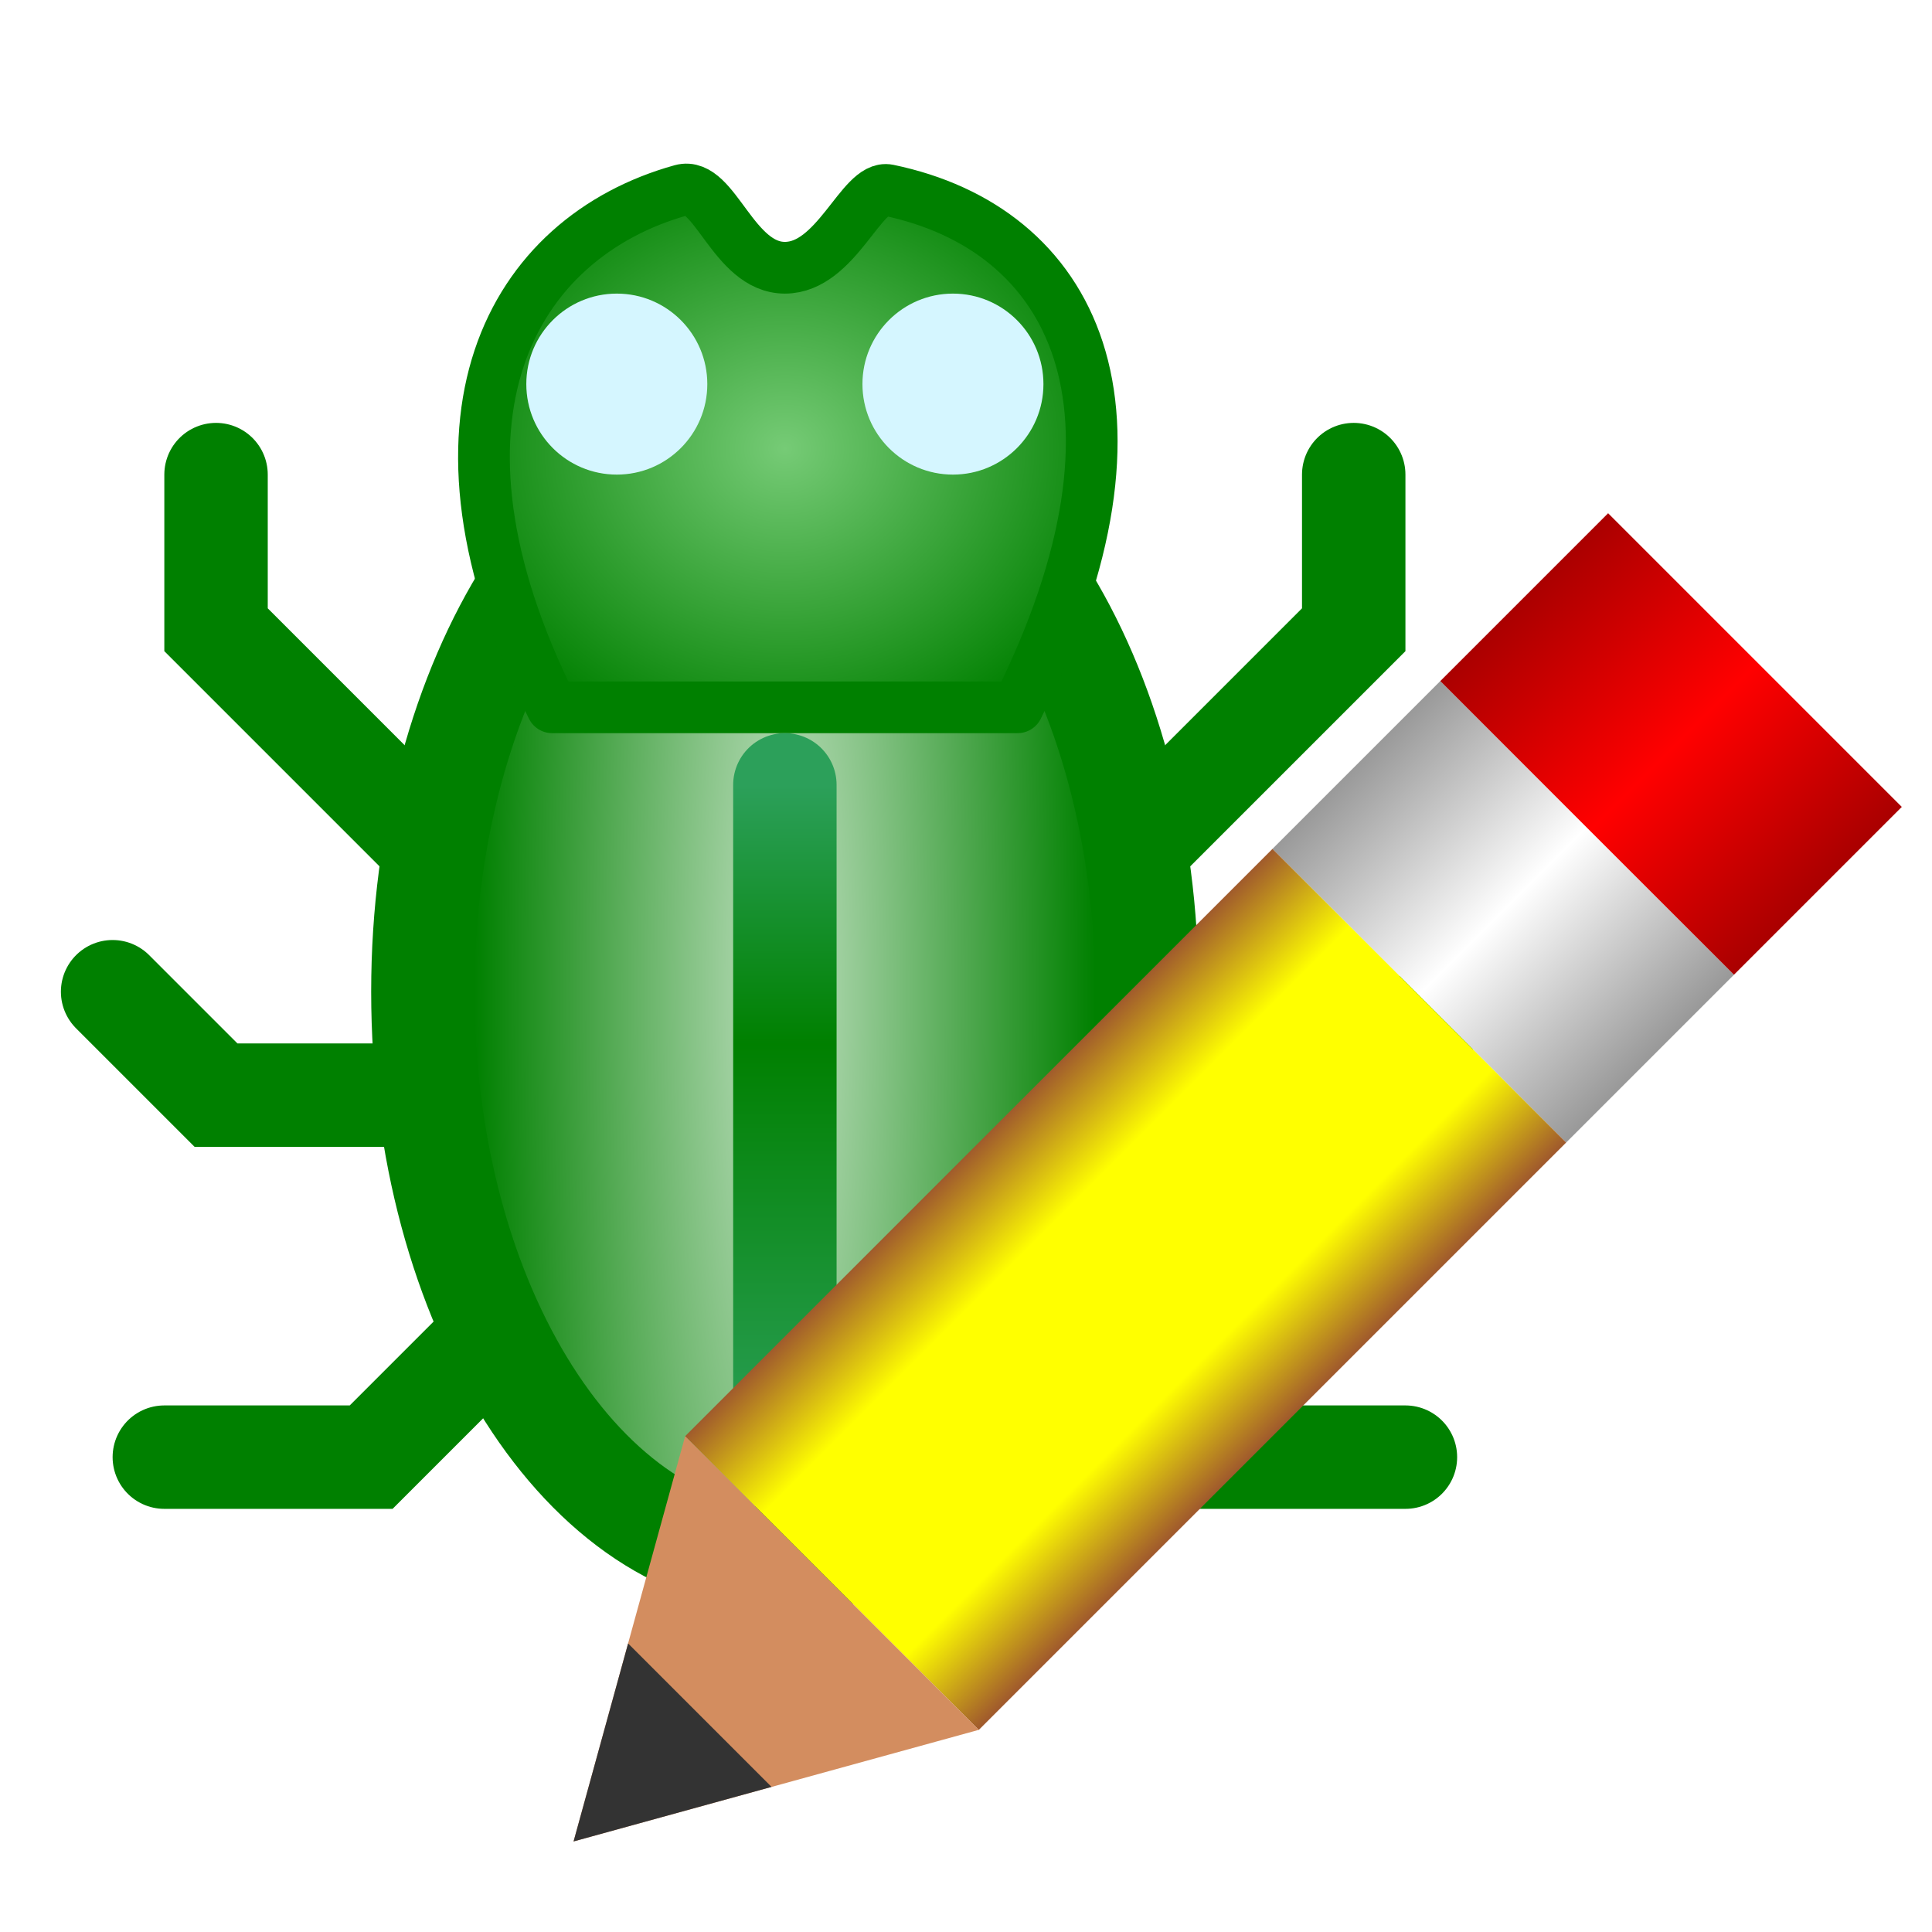
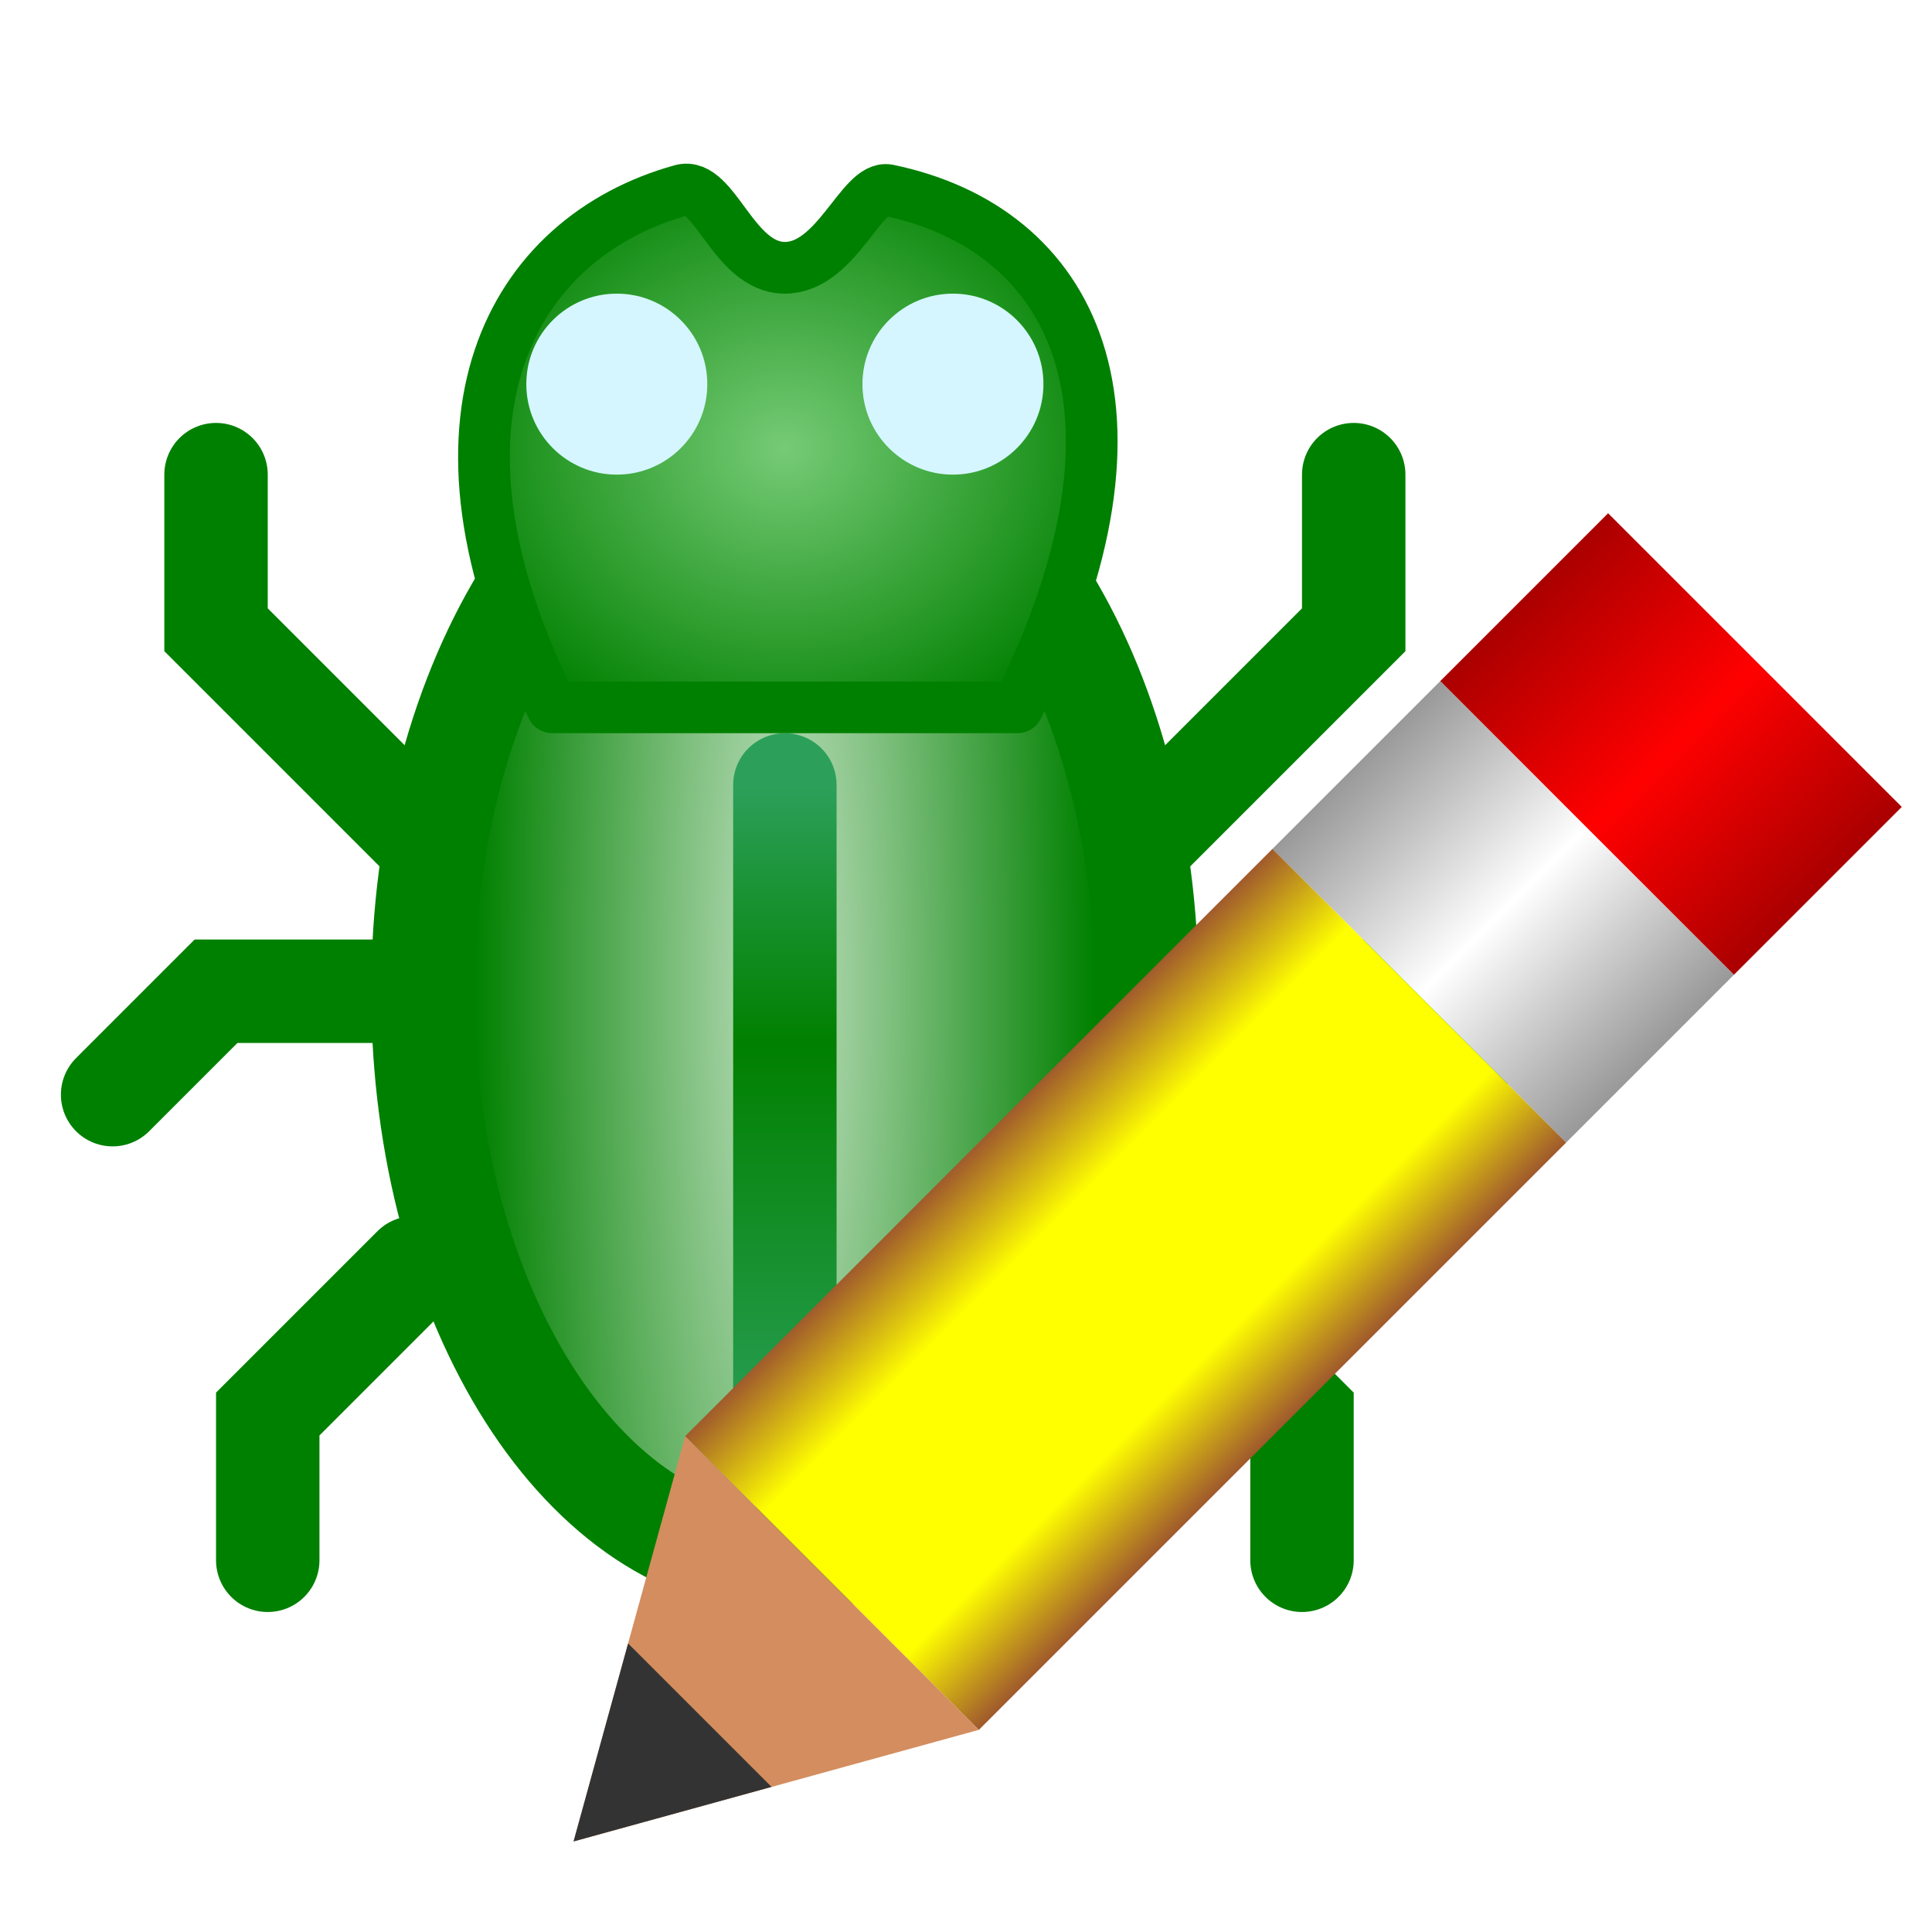
<svg xmlns="http://www.w3.org/2000/svg" xmlns:xlink="http://www.w3.org/1999/xlink" width="32" height="32" id="svg2" version="1.0">
  <defs id="defs4">
    <linearGradient id="linearGradient929">
      <stop id="stop925" offset="0" style="stop-color:#2ca05a;stop-opacity:1" />
      <stop style="stop-color:#008000;stop-opacity:1" offset="0.615" id="stop933" />
      <stop id="stop927" offset="1" style="stop-color:#2ca05a;stop-opacity:1" />
    </linearGradient>
    <linearGradient id="linearGradient914">
      <stop id="stop910" offset="0" style="stop-color:#c0e0c0;stop-opacity:1" />
      <stop id="stop912" offset="1" style="stop-color:#008000;stop-opacity:1" />
    </linearGradient>
    <linearGradient id="linearGradient906">
      <stop id="stop902" offset="0" style="stop-color:#76cb76;stop-opacity:1" />
      <stop id="stop904" offset="1" style="stop-color:#008000;stop-opacity:1" />
    </linearGradient>
-     <radialGradient gradientUnits="userSpaceOnUse" gradientTransform="matrix(1.109544,0,0,0.9833015,-0.8763995,0.06261946)" r="3.107" fy="3.75" fx="8" cy="3.75" cx="8" id="radialGradient908" xlink:href="#linearGradient906" />
-     <radialGradient gradientUnits="userSpaceOnUse" gradientTransform="matrix(0.7500098,-1.0910023e-7,5.8186024e-7,4,-1.999937,-27)" r="4" fy="9" fx="-8" cy="9" cx="-8" id="radialGradient916" xlink:href="#linearGradient914" />
-     <linearGradient gradientUnits="userSpaceOnUse" y2="7" x2="8" y1="13.5" x1="8" id="linearGradient931" xlink:href="#linearGradient929" />
    <linearGradient id="linearGradient1207">
      <stop id="stop1203" offset="0" style="stop-color:#a05a2c;stop-opacity:1" />
      <stop style="stop-color:#ffff00;stop-opacity:1;" offset="0.265" id="stop1211" />
      <stop id="stop1213" offset="0.751" style="stop-color:#ffff00;stop-opacity:1;" />
      <stop id="stop1205" offset="1" style="stop-color:#a05a2c;stop-opacity:1" />
    </linearGradient>
    <linearGradient id="linearGradient1169">
      <stop id="stop1165" offset="0" style="stop-color:#aa0000;stop-opacity:1" />
      <stop style="stop-color:#ff0000;stop-opacity:1" offset="0.511" id="stop1173" />
      <stop id="stop1167" offset="1" style="stop-color:#aa0000;stop-opacity:1" />
    </linearGradient>
    <linearGradient id="linearGradient1149">
      <stop id="stop1145" offset="0" style="stop-color:#999999;stop-opacity:1" />
      <stop style="stop-color:#ffffff;stop-opacity:1" offset="0.5" id="stop1153" />
      <stop id="stop1147" offset="1" style="stop-color:#999999;stop-opacity:1" />
    </linearGradient>
    <linearGradient y2="1029.362" x2="37" y1="1029.362" x1="34" gradientTransform="translate(-22.77216,-1031.673)" gradientUnits="userSpaceOnUse" id="linearGradient894" xlink:href="#linearGradient1149" />
    <linearGradient y2="1027.362" x2="37" y1="1027.362" x1="34" gradientTransform="translate(-22.77216,-1031.673)" gradientUnits="userSpaceOnUse" id="linearGradient896" xlink:href="#linearGradient1169" />
    <linearGradient y2="1033.862" x2="37" y1="1033.862" x1="34" gradientTransform="translate(-22.77216,-1031.673)" gradientUnits="userSpaceOnUse" id="linearGradient898" xlink:href="#linearGradient1207" />
+     <radialGradient xlink:href="#linearGradient906" id="radialGradient908-2" cx="8" cy="3.75" fx="8" fy="3.75" r="3.107" gradientTransform="matrix(1.109544,0,0,0.9833015,-0.8763995,0.06512644)" gradientUnits="userSpaceOnUse" />
+     <radialGradient xlink:href="#linearGradient914" id="radialGradient916-8" cx="-8" cy="9" fx="-8" fy="9" r="4" gradientTransform="matrix(0.7500098,-1.0910023e-7,5.8186024e-7,4,-1.999937,-26.99749)" gradientUnits="userSpaceOnUse" />
+     <linearGradient xlink:href="#linearGradient929" id="linearGradient931-9" x1="8" y1="13.5" x2="8" y2="7" gradientUnits="userSpaceOnUse" gradientTransform="translate(0,0.00250698)" />
  </defs>
  <g id="layer1">
-     <g id="g970" transform="matrix(1.71305,0,0,1.71305,-0.7043984,1.008651)">
-       <path id="path837" d="m 11,12.5 1,1 h 2" style="fill:none;fill-rule:evenodd;stroke:#008000;stroke-width:1px;stroke-linecap:round;stroke-linejoin:miter;stroke-opacity:1" />
-       <path id="path839" d="m 11.5,10 h 2 l 1,-1" style="fill:none;fill-rule:evenodd;stroke:#008000;stroke-width:1px;stroke-linecap:round;stroke-linejoin:miter;stroke-opacity:1" />
-       <path style="fill:none;fill-rule:evenodd;stroke:#008000;stroke-width:1px;stroke-linecap:round;stroke-linejoin:miter;stroke-opacity:1" d="m 11.5,7.5 2,-2 V 4" id="path841" />
-       <path style="fill:none;fill-rule:evenodd;stroke:#008000;stroke-width:1px;stroke-linecap:round;stroke-linejoin:miter;stroke-opacity:1" d="m 4.5,10 h -2 l -1,-1" id="path843" />
-       <path id="path845" d="m 4.5,7.5 -2,-2 V 4" style="fill:none;fill-rule:evenodd;stroke:#008000;stroke-width:1px;stroke-linecap:round;stroke-linejoin:miter;stroke-opacity:1" />
-       <path style="fill:none;fill-rule:evenodd;stroke:#008000;stroke-width:1px;stroke-linecap:round;stroke-linejoin:miter;stroke-opacity:1" d="m 5,12.5 -1,1 H 2" id="path847" />
-       <ellipse ry="5.5" rx="3.5" cy="9" cx="-8" id="ellipse849" style="opacity:1;fill:url(#radialGradient916);fill-opacity:1;stroke:#008000;stroke-width:1;stroke-linecap:square;stroke-linejoin:round;stroke-miterlimit:4;stroke-dasharray:none;stroke-dashoffset:0;stroke-opacity:1;paint-order:normal" transform="scale(-1,1)" />
-       <path id="path885" d="M 8,2 C 7.5,2 7.321,1.161 7,1.25 5.358,1.706 4.358,3.462 5.75,6.25 h 4.5 C 11.703,3.34 10.776,1.619 9,1.25 8.742,1.196 8.5,2 8,2 Z" style="fill:url(#radialGradient908);fill-opacity:1;fill-rule:evenodd;stroke:#008000;stroke-width:0.5;stroke-linecap:butt;stroke-linejoin:round;stroke-miterlimit:4;stroke-dasharray:none;stroke-opacity:1" />
-       <ellipse ry="0.875" rx="0.875" cy="3.125" cx="6.375" id="path898" style="opacity:1;fill:#d5f6ff;fill-opacity:1;fill-rule:evenodd;stroke:none;stroke-width:1.5;stroke-linecap:round;stroke-linejoin:round;stroke-miterlimit:4;stroke-dasharray:none;stroke-dashoffset:0;stroke-opacity:1;paint-order:normal" />
-       <ellipse style="opacity:1;fill:#d5f6ff;fill-opacity:1;fill-rule:evenodd;stroke:none;stroke-width:1.5;stroke-linecap:round;stroke-linejoin:round;stroke-miterlimit:4;stroke-dasharray:none;stroke-dashoffset:0;stroke-opacity:1;paint-order:normal" id="ellipse900" cx="9.625" cy="3.125" rx="0.875" ry="0.875" />
-       <path id="path923" d="m 8,7 v 6.5" style="fill:none;fill-opacity:1;fill-rule:evenodd;stroke:url(#linearGradient931);stroke-width:1px;stroke-linecap:round;stroke-linejoin:miter;stroke-opacity:1" />
+     <g id="layer1-0" transform="matrix(0.8565249,0,0,0.8565249,-0.7043987,1.008006)">
+       <g transform="matrix(2,0,0,2,0,-0.00461429)" id="layer1-3">
+         <path style="fill:none;fill-rule:evenodd;stroke:#008000;stroke-width:1px;stroke-linecap:round;stroke-linejoin:miter;stroke-opacity:1" d="M 13,14.5 V 13.086 L 11.586,11.672" id="path837-3" />
+         <path style="fill:none;fill-rule:evenodd;stroke:#008000;stroke-width:1px;stroke-linecap:round;stroke-linejoin:miter;stroke-opacity:1" d="m 11.5,8.998 h 2 l 1,1" id="path839-8" />
+         <path id="path841-1" d="m 11.5,7.503 2,-2 v -1.5" style="fill:none;fill-rule:evenodd;stroke:#008000;stroke-width:1px;stroke-linecap:round;stroke-linejoin:miter;stroke-opacity:1" />
+         <path id="path843-5" d="m 4.5,8.998 h -2 l -1,1" style="fill:none;fill-rule:evenodd;stroke:#008000;stroke-width:1px;stroke-linecap:round;stroke-linejoin:miter;stroke-opacity:1" />
+         <path style="fill:none;fill-rule:evenodd;stroke:#008000;stroke-width:1px;stroke-linecap:round;stroke-linejoin:miter;stroke-opacity:1" d="m 4.5,7.503 -2,-2 v -1.5" id="path845-5" />
+         <path id="path847-0" d="M 3,14.5 V 13.086 L 4.414,11.672" style="fill:none;fill-rule:evenodd;stroke:#008000;stroke-width:1px;stroke-linecap:round;stroke-linejoin:miter;stroke-opacity:1" />
+         <ellipse transform="scale(-1,1)" style="opacity:1;fill:url(#radialGradient916-8);fill-opacity:1;stroke:#008000;stroke-width:1;stroke-linecap:square;stroke-linejoin:round;stroke-miterlimit:4;stroke-dasharray:none;stroke-dashoffset:0;stroke-opacity:1;paint-order:normal" id="ellipse849-1" cx="-8" cy="9.003" rx="3.5" ry="5.5" />
+         <path style="fill:url(#radialGradient908-2);fill-opacity:1;fill-rule:evenodd;stroke:#008000;stroke-width:0.5;stroke-linecap:butt;stroke-linejoin:round;stroke-miterlimit:4;stroke-dasharray:none;stroke-opacity:1" d="m 8,2.003 c -0.5,0 -0.679,-0.839 -1,-0.75 -1.642,0.456 -2.642,2.212 -1.25,5 h 4.5 c 1.453,-2.91 0.526,-4.631 -1.25,-5 -0.258,-0.054 -0.5,0.75 -1,0.75 z" id="path885-8" />
+         <ellipse style="opacity:1;fill:#d5f6ff;fill-opacity:1;fill-rule:evenodd;stroke:none;stroke-width:1.5;stroke-linecap:round;stroke-linejoin:round;stroke-miterlimit:4;stroke-dasharray:none;stroke-dashoffset:0;stroke-opacity:1;paint-order:normal" id="path898-0" cx="6.375" cy="3.128" rx="0.875" ry="0.875" />
+         <ellipse ry="0.875" rx="0.875" cy="3.128" cx="9.625" id="ellipse900-7" style="opacity:1;fill:#d5f6ff;fill-opacity:1;fill-rule:evenodd;stroke:none;stroke-width:1.5;stroke-linecap:round;stroke-linejoin:round;stroke-miterlimit:4;stroke-dasharray:none;stroke-dashoffset:0;stroke-opacity:1;paint-order:normal" />
+         <path style="fill:none;fill-opacity:1;fill-rule:evenodd;stroke:url(#linearGradient931-9);stroke-width:1px;stroke-linecap:round;stroke-linejoin:miter;stroke-opacity:1" d="m 8,7.003 v 6.5" id="path923-4" />
+       </g>
    </g>
    <g aria-label="7" style="font-style:normal;font-weight:normal;font-size:10.667px;line-height:25px;font-family:sans-serif;letter-spacing:0px;word-spacing:0px;fill:#000000;fill-opacity:1;stroke:none;stroke-width:1px;stroke-linecap:butt;stroke-linejoin:miter;stroke-opacity:1" id="text846" transform="matrix(2,0,0,2,-220.7974,-2088.961)" />
    <g aria-label="7" style="font-style:normal;font-weight:normal;font-size:10.667px;line-height:25px;font-family:sans-serif;letter-spacing:0px;word-spacing:0px;fill:#000000;fill-opacity:1;stroke:none;stroke-width:1px;stroke-linecap:butt;stroke-linejoin:miter;stroke-opacity:1" id="text846-8" transform="matrix(2,0,0,2,-272.8344,-2098.371)" />
    <g aria-label="7" style="font-style:normal;font-weight:normal;font-size:10.667px;line-height:25px;font-family:sans-serif;letter-spacing:0px;word-spacing:0px;fill:#000000;fill-opacity:1;stroke:none;stroke-width:1px;stroke-linecap:butt;stroke-linejoin:miter;stroke-opacity:1" id="text846-7" transform="matrix(2,0,0,2,-329.7582,-2148.671)" />
    <g aria-label="7" style="font-style:normal;font-weight:normal;font-size:10.667px;line-height:25px;font-family:sans-serif;letter-spacing:0px;word-spacing:0px;fill:#000000;fill-opacity:1;stroke:none;stroke-width:1px;stroke-linecap:butt;stroke-linejoin:miter;stroke-opacity:1" id="text846-8-6" transform="matrix(2,0,0,2,-381.7951,-2158.081)" />
    <g id="g892" transform="matrix(2.129291,0.1637869,0.1637892,2.129261,1.048388,-2.323367)">
      <rect transform="rotate(45)" y="-3.311" x="11.228" height="2" width="3" id="rect882" style="opacity:1;fill:url(#linearGradient894);fill-opacity:1;fill-rule:evenodd;stroke:none;stroke-width:0.3;stroke-linecap:round;stroke-linejoin:miter;stroke-miterlimit:4;stroke-dasharray:none;stroke-dashoffset:0;stroke-opacity:1;paint-order:normal" />
      <rect transform="rotate(45)" y="-5.311" x="11.228" height="2" width="3" id="rect884" style="opacity:1;fill:url(#linearGradient896);fill-opacity:1;fill-rule:evenodd;stroke:none;stroke-width:0.2;stroke-linecap:round;stroke-linejoin:miter;stroke-miterlimit:4;stroke-dasharray:none;stroke-dashoffset:0;stroke-opacity:1;paint-order:normal" />
      <rect transform="rotate(45)" y="-1.311" x="11.228" height="7" width="3" id="rect886" style="opacity:1;fill:url(#linearGradient898);fill-opacity:1;fill-rule:evenodd;stroke:none;stroke-width:0.3;stroke-linecap:round;stroke-linejoin:miter;stroke-miterlimit:4;stroke-dasharray:none;stroke-dashoffset:0;stroke-opacity:1;paint-order:normal" />
      <path id="path888" d="M 3.917,11.962 2.8,15.2 6.038,14.083 Z" style="fill:#d38d5f;fill-opacity:1;fill-rule:evenodd;stroke:none;stroke-width:1px;stroke-linecap:butt;stroke-linejoin:miter;stroke-opacity:1" />
      <path id="path890" d="M 3.346,13.618 4.382,14.654 2.8,15.2 Z" style="fill:#333333;fill-rule:evenodd;stroke:none;stroke-width:1px;stroke-linecap:butt;stroke-linejoin:miter;stroke-opacity:1" />
    </g>
  </g>
</svg>
